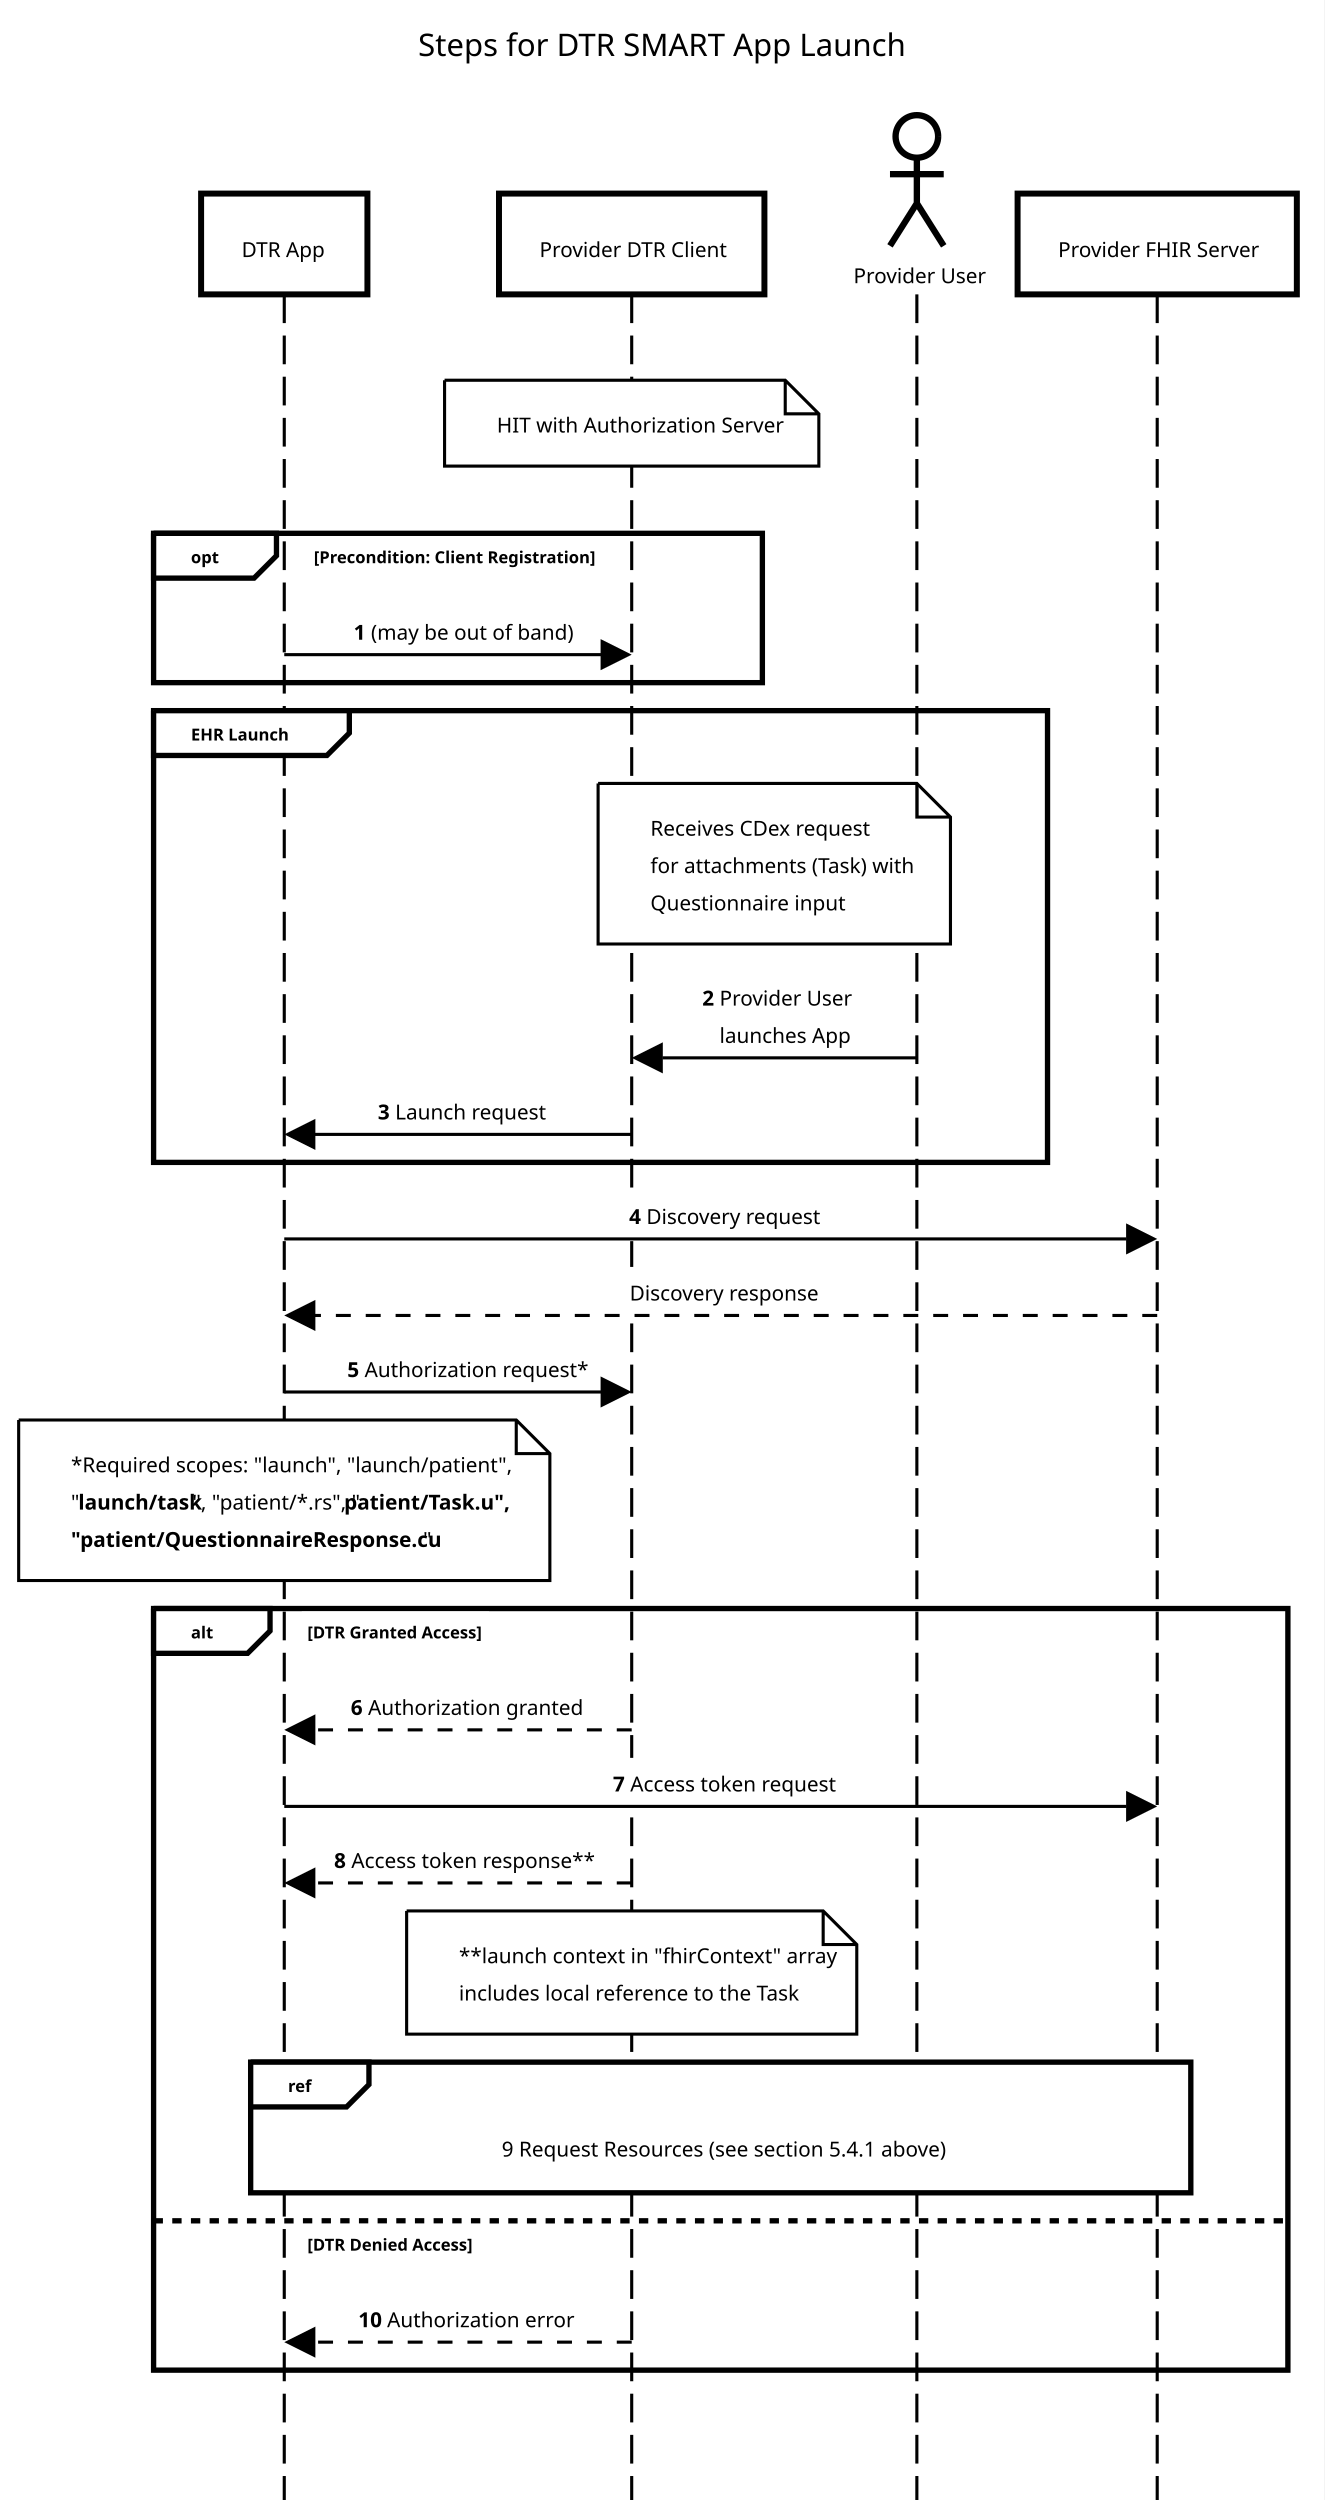
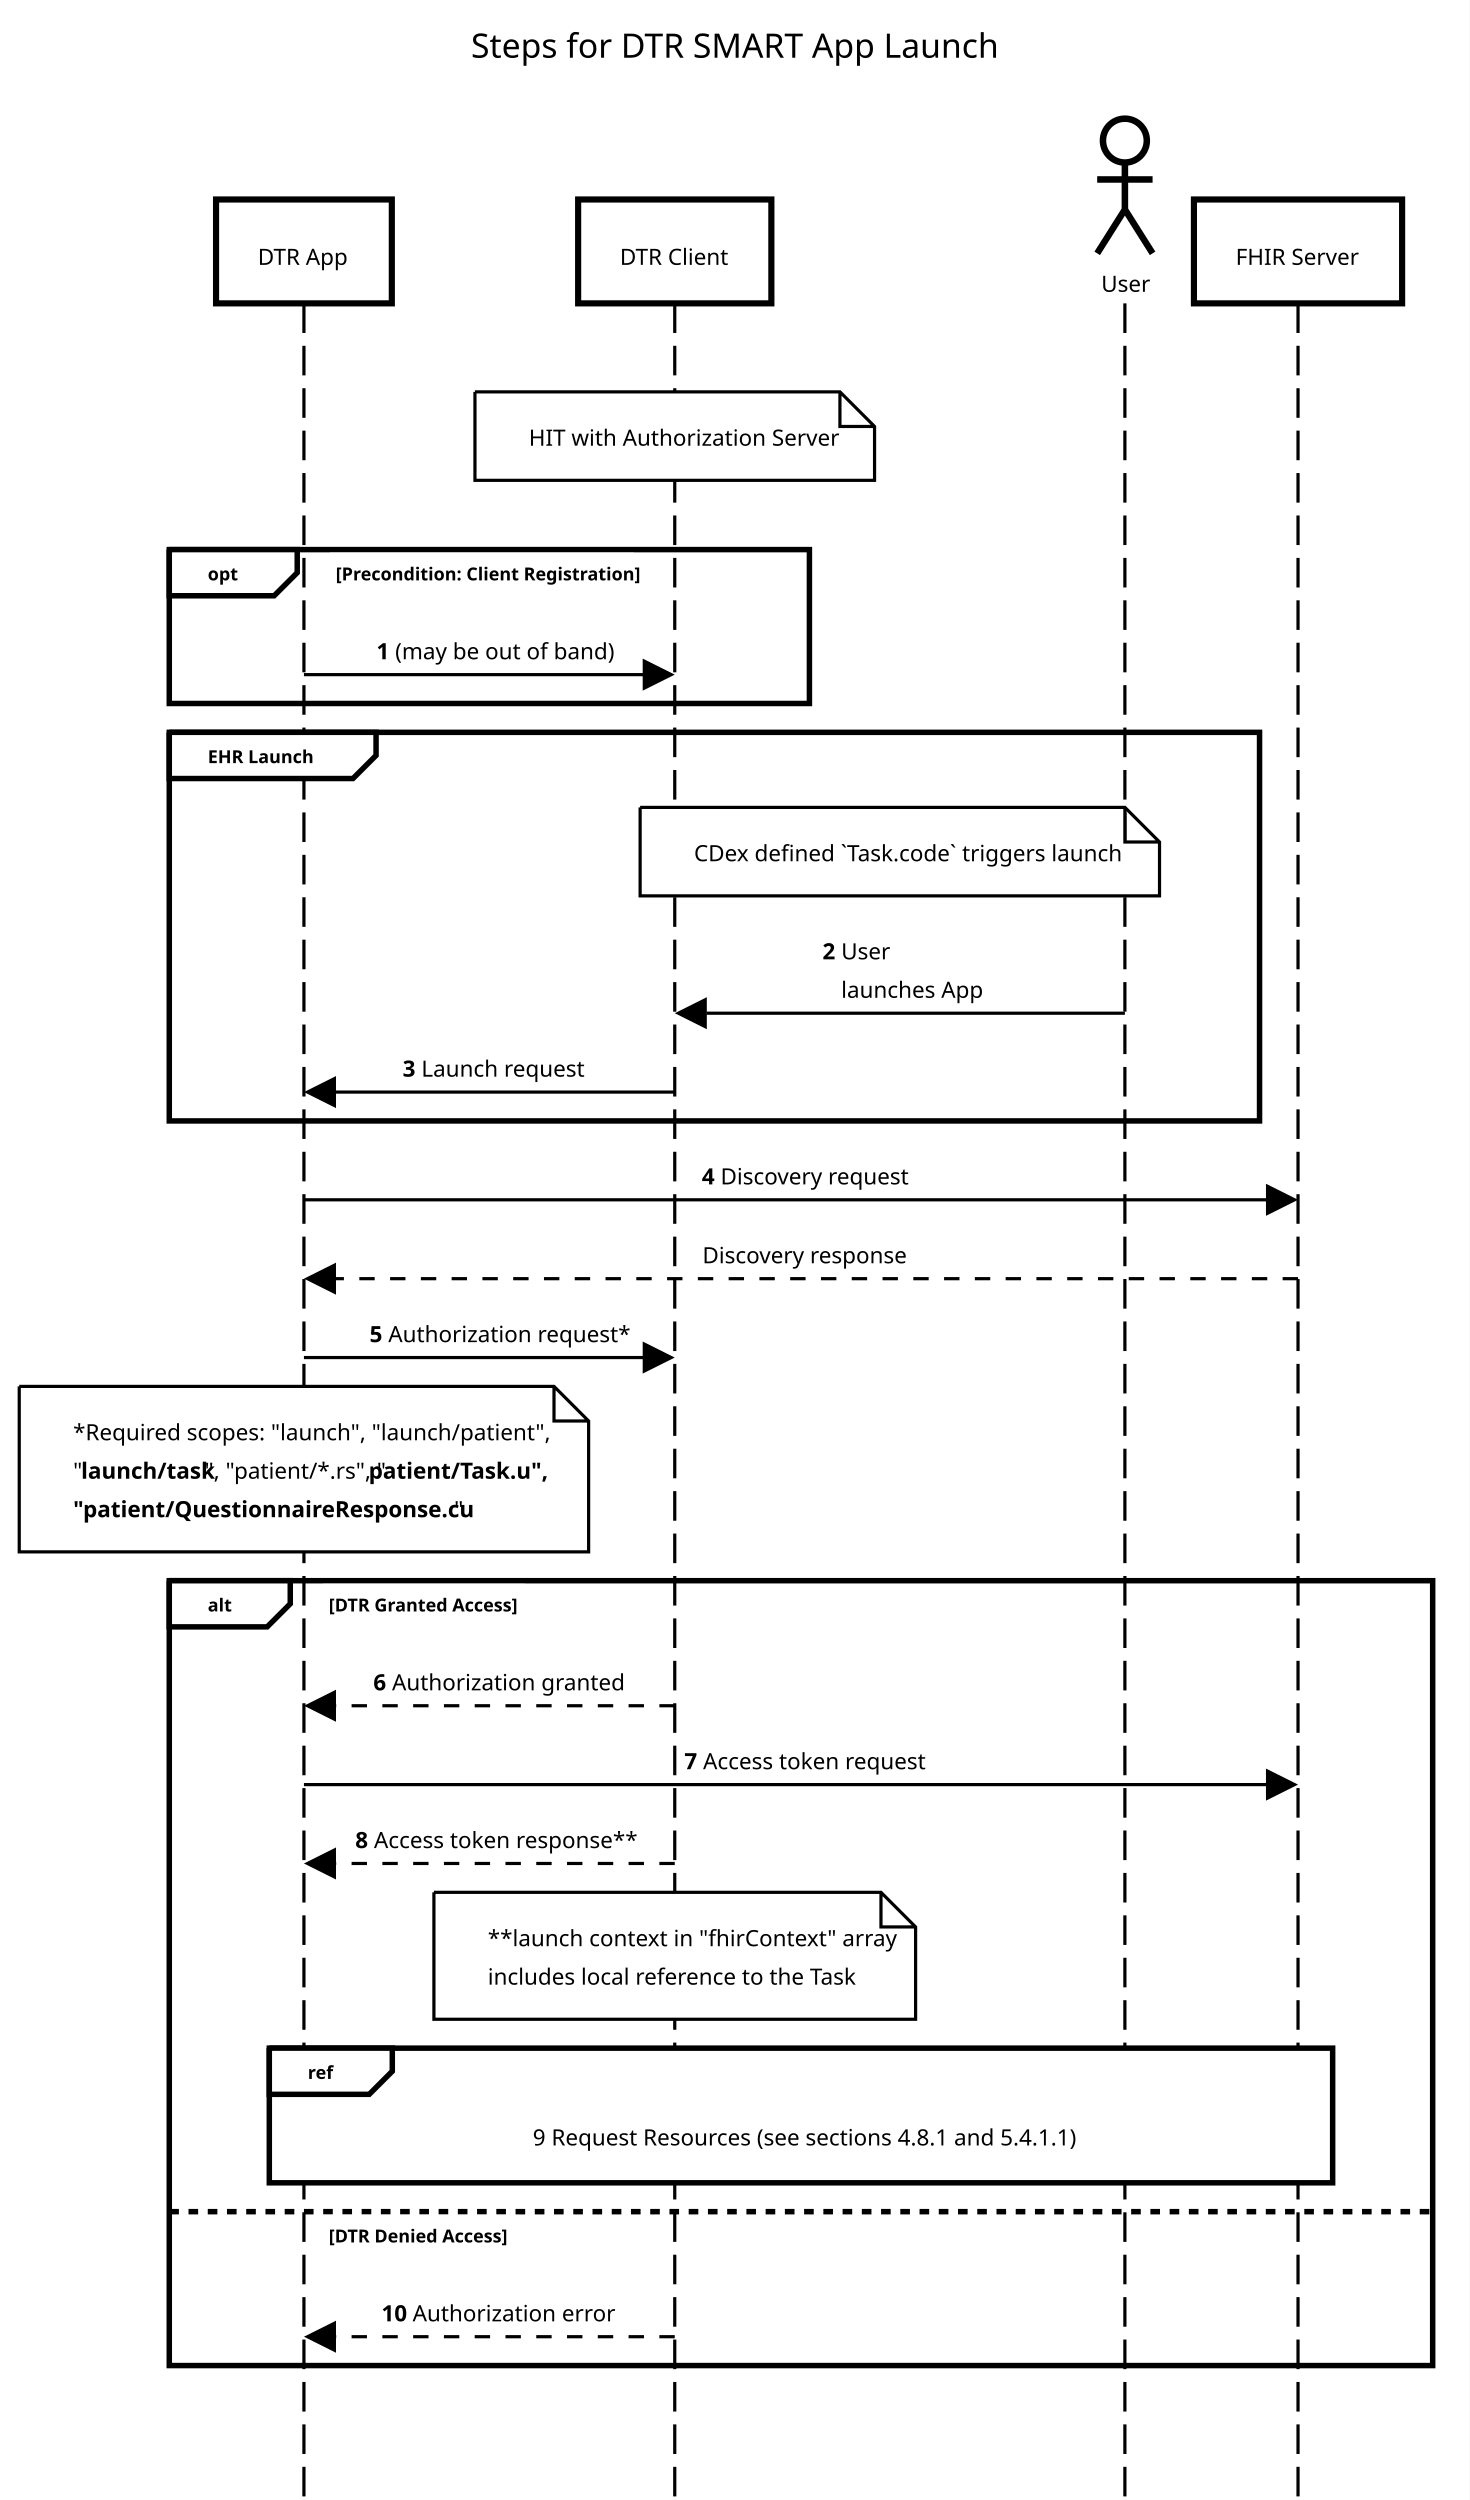
- <svg xmlns="http://www.w3.org/2000/svg" version="1.1" width="936" height="1767">
+ <svg xmlns="http://www.w3.org/2000/svg" version="1.1" width="960" height="1633">
  <defs />
  <g>
    <g />
    <g />
    <g />
    <g />
    <g />
    <g />
    <g />
    <g />
    <g />
    <g />
    <g />
    <g />
    <g />
    <g />
    <g />
    <g />
    <g />
    <g />
    <g />
    <g />
    <g />
    <g />
    <g />
    <g />
    <g />
    <g />
    <g />
    <g />
    <g />
    <g />
    <g />
    <g />
-     <g />
-     <g />
-     <g>
-       <rect fill="white" stroke="none" x="0" y="0" width="936" height="1767" />
-     </g>
-     <g>
-       <text fill="black" stroke="none" font-family="sans-serif" font-size="16.5pt" font-style="normal" font-weight="normal" text-decoration="normal" x="295.511" y="39.581" text-anchor="start" dominant-baseline="alphabetic" xml:space="preserve">Steps for DTR SMART App Launch</text>
-     </g>
-     <g />
-     <g>
-       <path fill="none" stroke="black" paint-order="fill stroke markers" d=" M 200.917 208.067 L 200.917 1767.576" stroke-miterlimit="10" stroke-width="2.199" stroke-dasharray="20.298,8.796" />
-       <path fill="none" stroke="black" paint-order="fill stroke markers" d=" M 446.488 208.067 L 446.488 1767.576" stroke-miterlimit="10" stroke-width="2.199" stroke-dasharray="20.298,8.796" />
-       <path fill="none" stroke="black" paint-order="fill stroke markers" d=" M 648.036 208.067 L 648.036 1767.576" stroke-miterlimit="10" stroke-width="2.199" stroke-dasharray="20.298,8.796" />
-       <path fill="none" stroke="black" paint-order="fill stroke markers" d=" M 817.918 208.067 L 817.918 1767.576" stroke-miterlimit="10" stroke-width="2.199" stroke-dasharray="20.298,8.796" />
+     <g>
+       <rect fill="white" stroke="none" x="0" y="0" width="960" height="1633" />
+     </g>
+     <g>
+       <text fill="black" stroke="none" font-family="sans-serif" font-size="16.5pt" font-style="normal" font-weight="normal" text-decoration="normal" x="307.659" y="37.697" text-anchor="start" dominant-baseline="alphabetic" xml:space="preserve">Steps for DTR SMART App Launch</text>
+     </g>
+     <g />
+     <g>
+       <path fill="none" stroke="black" paint-order="fill stroke markers" d=" M 198.529 198.159 L 198.529 1633.143" stroke-miterlimit="10" stroke-width="2.094" stroke-dasharray="19.332,8.377" />
+       <path fill="none" stroke="black" paint-order="fill stroke markers" d=" M 440.749 198.159 L 440.749 1633.143" stroke-miterlimit="10" stroke-width="2.094" stroke-dasharray="19.332,8.377" />
+       <path fill="none" stroke="black" paint-order="fill stroke markers" d=" M 734.778 198.159 L 734.778 1633.143" stroke-miterlimit="10" stroke-width="2.094" stroke-dasharray="19.332,8.377" />
+       <path fill="none" stroke="black" paint-order="fill stroke markers" d=" M 847.868 198.159 L 847.868 1633.143" stroke-miterlimit="10" stroke-width="2.094" stroke-dasharray="19.332,8.377" />
    </g>
    <g>
      <path fill="none" stroke="none" />
      <g>
-         <path fill="white" stroke="black" paint-order="fill stroke markers" d=" M 142.143 136.82 L 259.69 136.82 L 259.69 208.067 L 142.143 208.067 L 142.143 136.82 Z" stroke-miterlimit="10" stroke-width="4.222" stroke-dasharray="" />
-       </g>
-       <g>
-         <g />
-         <text fill="black" stroke="none" font-family="sans-serif" font-size="11pt" font-style="normal" font-weight="normal" text-decoration="normal" x="170.774" y="181.679" text-anchor="start" dominant-baseline="alphabetic" xml:space="preserve">DTR App</text>
+         <path fill="white" stroke="black" paint-order="fill stroke markers" d=" M 141.119 130.305 L 255.94 130.305 L 255.94 198.159 L 141.119 198.159 L 141.119 130.305 Z" stroke-miterlimit="10" stroke-width="4.021" stroke-dasharray="" />
+       </g>
+       <g>
+         <g />
+         <text fill="black" stroke="none" font-family="sans-serif" font-size="11pt" font-style="normal" font-weight="normal" text-decoration="normal" x="168.386" y="173.027" text-anchor="start" dominant-baseline="alphabetic" xml:space="preserve">DTR App</text>
      </g>
      <path fill="none" stroke="none" />
      <g>
-         <path fill="white" stroke="black" paint-order="fill stroke markers" d=" M 352.685 136.82 L 540.29 136.82 L 540.29 208.067 L 352.685 208.067 L 352.685 136.82 Z" stroke-miterlimit="10" stroke-width="4.222" stroke-dasharray="" />
-       </g>
-       <g>
-         <g />
-         <text fill="black" stroke="none" font-family="sans-serif" font-size="11pt" font-style="normal" font-weight="normal" text-decoration="normal" x="381.316" y="181.679" text-anchor="start" dominant-baseline="alphabetic" xml:space="preserve">Provider DTR Client</text>
-       </g>
-       <g>
-         <path fill="white" stroke="black" paint-order="fill stroke markers" d=" M 663.077 96.447 A 15.041 15.041 0 1 1 663.077 96.432 M 648.036 111.488 L 648.036 143.681 M 629.037 123.098 L 667.035 123.098 M 648.036 143.681 L 629.037 173.763 M 648.036 143.681 L 667.035 173.763" stroke-miterlimit="10" stroke-width="4.486" stroke-dasharray="" />
-       </g>
-       <g>
-         <g />
-         <text fill="black" stroke="none" font-family="sans-serif" font-size="11pt" font-style="normal" font-weight="normal" text-decoration="normal" x="603.23" y="200.15" text-anchor="start" dominant-baseline="alphabetic" xml:space="preserve">Provider User</text>
+         <path fill="white" stroke="black" paint-order="fill stroke markers" d=" M 377.641 130.305 L 503.858 130.305 L 503.858 198.159 L 377.641 198.159 L 377.641 130.305 Z" stroke-miterlimit="10" stroke-width="4.021" stroke-dasharray="" />
+       </g>
+       <g>
+         <g />
+         <text fill="black" stroke="none" font-family="sans-serif" font-size="11pt" font-style="normal" font-weight="normal" text-decoration="normal" x="404.908" y="173.027" text-anchor="start" dominant-baseline="alphabetic" xml:space="preserve">DTR Client</text>
+       </g>
+       <g>
+         <path fill="white" stroke="black" paint-order="fill stroke markers" d=" M 749.103 91.854 A 14.325 14.325 0 1 1 749.103 91.84 M 734.778 106.179 L 734.778 136.839 M 716.684 117.236 L 752.872 117.236 M 734.778 136.839 L 716.684 165.488 M 734.778 136.839 L 752.872 165.488" stroke-miterlimit="10" stroke-width="4.272" stroke-dasharray="" />
+       </g>
+       <g>
+         <g />
+         <text fill="black" stroke="none" font-family="sans-serif" font-size="11pt" font-style="normal" font-weight="normal" text-decoration="normal" x="719.302" y="190.619" text-anchor="start" dominant-baseline="alphabetic" xml:space="preserve">User</text>
      </g>
      <path fill="none" stroke="none" />
      <g>
-         <path fill="white" stroke="black" paint-order="fill stroke markers" d=" M 719.231 136.82 L 916.606 136.82 L 916.606 208.067 L 719.231 208.067 L 719.231 136.82 Z" stroke-miterlimit="10" stroke-width="4.222" stroke-dasharray="" />
-       </g>
-       <g>
-         <g />
-         <text fill="black" stroke="none" font-family="sans-serif" font-size="11pt" font-style="normal" font-weight="normal" text-decoration="normal" x="747.861" y="181.679" text-anchor="start" dominant-baseline="alphabetic" xml:space="preserve">Provider FHIR Server</text>
-       </g>
-     </g>
-     <g>
-       <path fill="white" stroke="black" paint-order="fill stroke markers" d=" M 314.219 268.758 L 555.007 268.758 L 578.756 292.507 L 578.756 329.45 L 314.219 329.45 L 314.219 268.758 M 555.007 268.758 L 555.007 292.507 L 578.756 292.507" stroke-miterlimit="10" stroke-width="2.199" stroke-dasharray="" />
-       <g>
-         <text fill="black" stroke="none" font-family="sans-serif" font-size="11pt" font-style="normal" font-weight="normal" text-decoration="normal" x="351.162" y="305.701" text-anchor="start" dominant-baseline="alphabetic" xml:space="preserve">HIT with Authorization Server</text>
-       </g>
-       <g>
-         <g>
-           <rect fill="white" stroke="none" x="245.993" y="428.403" width="155.418" height="34.304" />
-         </g>
-         <text fill="black" stroke="none" font-family="sans-serif" font-size="11pt" font-style="normal" font-weight="normal" text-decoration="normal" x="262.178" y="452.152" text-anchor="start" dominant-baseline="alphabetic" xml:space="preserve">(may be out of band)</text>
-         <g>
-           <text fill="black" stroke="none" font-family="sans-serif" font-size="11pt" font-style="normal" font-weight="bold" text-decoration="normal" x="249.951" y="452.152" text-anchor="start" dominant-baseline="alphabetic" xml:space="preserve">1 </text>
-         </g>
-       </g>
-       <g>
-         <path fill="none" stroke="black" paint-order="fill stroke markers" d=" M 200.917 462.707 L 424.762 462.707" stroke-miterlimit="10" stroke-width="2.199" stroke-dasharray="" />
-         <g transform="translate(446.4877,462.7072) translate(-446.4877,-462.7072)">
-           <path fill="black" stroke="none" paint-order="stroke fill markers" d=" M 424.498 451.712 L 446.488 462.707 L 424.498 473.702 Z" />
-         </g>
-       </g>
-       <path fill="white" stroke="black" paint-order="fill stroke markers" d=" M 422.739 553.745 L 648.036 553.745 L 671.785 577.493 L 671.785 667.211 L 422.739 667.211 L 422.739 553.745 M 648.036 553.745 L 648.036 577.493 L 671.785 577.493" stroke-miterlimit="10" stroke-width="2.199" stroke-dasharray="" />
-       <g>
-         <text fill="black" stroke="none" font-family="sans-serif" font-size="11pt" font-style="normal" font-weight="normal" text-decoration="normal" x="459.682" y="590.687" text-anchor="start" dominant-baseline="alphabetic" xml:space="preserve">Receives CDex request</text>
-         <text fill="black" stroke="none" font-family="sans-serif" font-size="11pt" font-style="normal" font-weight="normal" text-decoration="normal" x="459.682" y="617.075" text-anchor="start" dominant-baseline="alphabetic" xml:space="preserve">for attachments (Task) with</text>
-         <text fill="black" stroke="none" font-family="sans-serif" font-size="11pt" font-style="normal" font-weight="normal" text-decoration="normal" x="459.682" y="643.463" text-anchor="start" dominant-baseline="alphabetic" xml:space="preserve">Questionnaire input</text>
-       </g>
-       <g>
-         <g>
-           <rect fill="white" stroke="none" x="492.384" y="687.002" width="109.756" height="34.304" />
-         </g>
-         <g>
-           <rect fill="white" stroke="none" x="504.61" y="713.39" width="96.757" height="34.304" />
-         </g>
-         <text fill="black" stroke="none" font-family="sans-serif" font-size="11pt" font-style="normal" font-weight="normal" text-decoration="normal" x="508.568" y="710.751" text-anchor="start" dominant-baseline="alphabetic" xml:space="preserve">Provider User</text>
-         <g>
-           <text fill="black" stroke="none" font-family="sans-serif" font-size="11pt" font-style="normal" font-weight="bold" text-decoration="normal" x="496.342" y="710.751" text-anchor="start" dominant-baseline="alphabetic" xml:space="preserve">2 </text>
-         </g>
-         <text fill="black" stroke="none" font-family="sans-serif" font-size="11pt" font-style="normal" font-weight="normal" text-decoration="normal" x="508.568" y="737.139" text-anchor="start" dominant-baseline="alphabetic" xml:space="preserve">launches App</text>
-       </g>
-       <g>
-         <path fill="none" stroke="black" paint-order="fill stroke markers" d=" M 648.036 747.694 L 468.214 747.694" stroke-miterlimit="10" stroke-width="2.199" stroke-dasharray="" />
-         <g transform="translate(446.4877,747.6937) translate(-446.4877,-747.6937)">
-           <path fill="black" stroke="none" paint-order="stroke fill markers" d=" M 468.477 736.699 L 446.488 747.694 L 468.477 758.689 Z" />
-         </g>
-       </g>
-       <g>
-         <g>
-           <rect fill="white" stroke="none" x="263.098" y="767.484" width="121.209" height="34.304" />
-         </g>
-         <text fill="black" stroke="none" font-family="sans-serif" font-size="11pt" font-style="normal" font-weight="normal" text-decoration="normal" x="279.282" y="791.233" text-anchor="start" dominant-baseline="alphabetic" xml:space="preserve">Launch request</text>
-         <g>
-           <text fill="black" stroke="none" font-family="sans-serif" font-size="11pt" font-style="normal" font-weight="bold" text-decoration="normal" x="267.056" y="791.233" text-anchor="start" dominant-baseline="alphabetic" xml:space="preserve">3 </text>
-         </g>
-       </g>
-       <g>
-         <path fill="none" stroke="black" paint-order="fill stroke markers" d=" M 446.488 801.788 L 222.643 801.788" stroke-miterlimit="10" stroke-width="2.199" stroke-dasharray="" />
-         <g transform="translate(200.9167,801.7883) translate(-200.9167,-801.7883)">
-           <path fill="black" stroke="none" paint-order="stroke fill markers" d=" M 222.906 790.793 L 200.917 801.788 L 222.906 812.783 Z" />
-         </g>
-       </g>
-       <g>
-         <g>
-           <rect fill="white" stroke="none" x="440.685" y="841.37" width="137.465" height="34.304" />
-         </g>
-         <text fill="black" stroke="none" font-family="sans-serif" font-size="11pt" font-style="normal" font-weight="normal" text-decoration="normal" x="456.869" y="865.119" text-anchor="start" dominant-baseline="alphabetic" xml:space="preserve">Discovery request</text>
-         <g>
-           <text fill="black" stroke="none" font-family="sans-serif" font-size="11pt" font-style="normal" font-weight="bold" text-decoration="normal" x="444.643" y="865.119" text-anchor="start" dominant-baseline="alphabetic" xml:space="preserve">4 </text>
-         </g>
-       </g>
-       <g>
-         <path fill="none" stroke="black" paint-order="fill stroke markers" d=" M 200.917 875.674 L 796.193 875.674" stroke-miterlimit="10" stroke-width="2.199" stroke-dasharray="" />
-         <g transform="translate(817.9185,875.6737) translate(-817.9185,-875.6737)">
-           <path fill="black" stroke="none" paint-order="stroke fill markers" d=" M 795.929 864.679 L 817.918 875.674 L 795.929 886.669 Z" />
-         </g>
-       </g>
-       <g>
-         <g>
-           <rect fill="white" stroke="none" x="441.093" y="895.464" width="136.649" height="34.304" />
-         </g>
-         <text fill="black" stroke="none" font-family="sans-serif" font-size="11pt" font-style="normal" font-weight="normal" text-decoration="normal" x="445.051" y="919.213" text-anchor="start" dominant-baseline="alphabetic" xml:space="preserve">Discovery response</text>
-       </g>
-       <g>
-         <path fill="none" stroke="black" paint-order="fill stroke markers" d=" M 817.918 929.768 L 222.643 929.768" stroke-miterlimit="10" stroke-width="2.199" stroke-dasharray="10.555" />
-         <g transform="translate(200.9167,929.7684) translate(-200.9167,-929.7684)">
-           <path fill="black" stroke="none" paint-order="stroke fill markers" d=" M 222.906 918.774 L 200.917 929.768 L 222.906 940.763 Z" />
-         </g>
-       </g>
-       <g>
-         <g>
-           <rect fill="white" stroke="none" x="241.509" y="949.559" width="164.387" height="34.304" />
-         </g>
-         <text fill="black" stroke="none" font-family="sans-serif" font-size="11pt" font-style="normal" font-weight="normal" text-decoration="normal" x="257.693" y="973.308" text-anchor="start" dominant-baseline="alphabetic" xml:space="preserve">Authorization request*</text>
-         <g>
-           <text fill="black" stroke="none" font-family="sans-serif" font-size="11pt" font-style="normal" font-weight="bold" text-decoration="normal" x="245.467" y="973.308" text-anchor="start" dominant-baseline="alphabetic" xml:space="preserve">5 </text>
-         </g>
-       </g>
-       <g>
-         <path fill="none" stroke="black" paint-order="fill stroke markers" d=" M 200.917 983.863 L 424.762 983.863" stroke-miterlimit="10" stroke-width="2.199" stroke-dasharray="" />
-         <g transform="translate(446.4877,983.863) translate(-446.4877,-983.863)">
-           <path fill="black" stroke="none" paint-order="stroke fill markers" d=" M 424.498 972.868 L 446.488 983.863 L 424.498 994.858 Z" />
-         </g>
-       </g>
-       <path fill="white" stroke="black" paint-order="fill stroke markers" d=" M 13.194 1003.654 L 364.891 1003.654 L 388.64 1027.403 L 388.64 1117.121 L 13.194 1117.121 L 13.194 1003.654 M 364.891 1003.654 L 364.891 1027.403 L 388.64 1027.403" stroke-miterlimit="10" stroke-width="2.199" stroke-dasharray="" />
-       <g>
-         <text fill="black" stroke="none" font-family="sans-serif" font-size="11pt" font-style="normal" font-weight="normal" text-decoration="normal" x="50.137" y="1040.596" text-anchor="start" dominant-baseline="alphabetic" xml:space="preserve">*Required scopes: "launch", "launch/patient",</text>
-         <text fill="black" stroke="none" font-family="sans-serif" font-size="11pt" font-style="normal" font-weight="normal" text-decoration="normal" x="50.137" y="1066.984" text-anchor="start" dominant-baseline="alphabetic" xml:space="preserve">"</text>
-         <text fill="black" stroke="none" font-family="sans-serif" font-size="11pt" font-style="normal" font-weight="bold" text-decoration="normal" x="55.341" y="1066.984" text-anchor="start" dominant-baseline="alphabetic" xml:space="preserve">launch/task</text>
-         <text fill="black" stroke="none" font-family="sans-serif" font-size="11pt" font-style="normal" font-weight="normal" text-decoration="normal" x="135.999" y="1066.984" text-anchor="start" dominant-baseline="alphabetic" xml:space="preserve">", "patient/*.rs", "</text>
-         <text fill="black" stroke="none" font-family="sans-serif" font-size="11pt" font-style="normal" font-weight="bold" text-decoration="normal" x="243.186" y="1066.984" text-anchor="start" dominant-baseline="alphabetic" xml:space="preserve">patient/Task.u",</text>
-         <text fill="black" stroke="none" font-family="sans-serif" font-size="11pt" font-style="normal" font-weight="bold" text-decoration="normal" x="50.137" y="1093.372" text-anchor="start" dominant-baseline="alphabetic" xml:space="preserve">"patient/QuestionnaireResponse.cu</text>
-         <text fill="black" stroke="none" font-family="sans-serif" font-size="11pt" font-style="normal" font-weight="normal" text-decoration="normal" x="299.027" y="1093.372" text-anchor="start" dominant-baseline="alphabetic" xml:space="preserve">"</text>
-       </g>
-       <g>
-         <g>
-           <rect fill="white" stroke="none" x="243.95" y="1188.367" width="159.505" height="34.304" />
-         </g>
-         <text fill="black" stroke="none" font-family="sans-serif" font-size="11pt" font-style="normal" font-weight="normal" text-decoration="normal" x="260.134" y="1212.116" text-anchor="start" dominant-baseline="alphabetic" xml:space="preserve">Authorization granted</text>
-         <g>
-           <text fill="black" stroke="none" font-family="sans-serif" font-size="11pt" font-style="normal" font-weight="bold" text-decoration="normal" x="247.908" y="1212.116" text-anchor="start" dominant-baseline="alphabetic" xml:space="preserve">6 </text>
-         </g>
-       </g>
-       <g>
-         <path fill="none" stroke="black" paint-order="fill stroke markers" d=" M 446.488 1222.671 L 222.643 1222.671" stroke-miterlimit="10" stroke-width="2.199" stroke-dasharray="10.555" />
-         <g transform="translate(200.9167,1222.671) translate(-200.9167,-1222.671)">
-           <path fill="black" stroke="none" paint-order="stroke fill markers" d=" M 222.906 1211.676 L 200.917 1222.671 L 222.906 1233.666 Z" />
-         </g>
-       </g>
-       <g>
-         <g>
-           <rect fill="white" stroke="none" x="429.268" y="1242.462" width="160.3" height="34.304" />
-         </g>
-         <text fill="black" stroke="none" font-family="sans-serif" font-size="11pt" font-style="normal" font-weight="normal" text-decoration="normal" x="445.452" y="1266.211" text-anchor="start" dominant-baseline="alphabetic" xml:space="preserve">Access token request</text>
-         <g>
-           <text fill="black" stroke="none" font-family="sans-serif" font-size="11pt" font-style="normal" font-weight="bold" text-decoration="normal" x="433.226" y="1266.211" text-anchor="start" dominant-baseline="alphabetic" xml:space="preserve">7 </text>
-         </g>
-       </g>
-       <g>
-         <path fill="none" stroke="black" paint-order="fill stroke markers" d=" M 200.917 1276.766 L 796.193 1276.766" stroke-miterlimit="10" stroke-width="2.199" stroke-dasharray="" />
-         <g transform="translate(817.9185,1276.766) translate(-817.9185,-1276.766)">
-           <path fill="black" stroke="none" paint-order="stroke fill markers" d=" M 795.929 1265.771 L 817.918 1276.766 L 795.929 1287.761 Z" />
-         </g>
-       </g>
-       <g>
-         <g>
-           <rect fill="white" stroke="none" x="232.142" y="1296.556" width="183.12" height="34.304" />
-         </g>
-         <text fill="black" stroke="none" font-family="sans-serif" font-size="11pt" font-style="normal" font-weight="normal" text-decoration="normal" x="248.326" y="1320.305" text-anchor="start" dominant-baseline="alphabetic" xml:space="preserve">Access token response**</text>
-         <g>
-           <text fill="black" stroke="none" font-family="sans-serif" font-size="11pt" font-style="normal" font-weight="bold" text-decoration="normal" x="236.1" y="1320.305" text-anchor="start" dominant-baseline="alphabetic" xml:space="preserve">8 </text>
-         </g>
-       </g>
-       <g>
-         <path fill="none" stroke="black" paint-order="fill stroke markers" d=" M 446.488 1330.86 L 222.643 1330.86" stroke-miterlimit="10" stroke-width="2.199" stroke-dasharray="10.555" />
-         <g transform="translate(200.9167,1330.86) translate(-200.9167,-1330.86)">
-           <path fill="black" stroke="none" paint-order="stroke fill markers" d=" M 222.906 1319.866 L 200.917 1330.86 L 222.906 1341.855 Z" />
-         </g>
-       </g>
-       <path fill="white" stroke="black" paint-order="fill stroke markers" d=" M 287.408 1350.651 L 581.818 1350.651 L 605.567 1374.4 L 605.567 1437.73 L 287.408 1437.73 L 287.408 1350.651 M 581.818 1350.651 L 581.818 1374.4 L 605.567 1374.4" stroke-miterlimit="10" stroke-width="2.199" stroke-dasharray="" />
-       <g>
-         <text fill="black" stroke="none" font-family="sans-serif" font-size="11pt" font-style="normal" font-weight="normal" text-decoration="normal" x="324.351" y="1387.594" text-anchor="start" dominant-baseline="alphabetic" xml:space="preserve">**launch context in "fhirContext" array</text>
-         <text fill="black" stroke="none" font-family="sans-serif" font-size="11pt" font-style="normal" font-weight="normal" text-decoration="normal" x="324.351" y="1413.981" text-anchor="start" dominant-baseline="alphabetic" xml:space="preserve">includes local reference to the Task</text>
+         <path fill="white" stroke="black" paint-order="fill stroke markers" d=" M 779.874 130.305 L 915.862 130.305 L 915.862 198.159 L 779.874 198.159 L 779.874 130.305 Z" stroke-miterlimit="10" stroke-width="4.021" stroke-dasharray="" />
+       </g>
+       <g>
+         <g />
+         <text fill="black" stroke="none" font-family="sans-serif" font-size="11pt" font-style="normal" font-weight="normal" text-decoration="normal" x="807.141" y="173.027" text-anchor="start" dominant-baseline="alphabetic" xml:space="preserve">FHIR Server</text>
+       </g>
+     </g>
+     <g>
+       <path fill="white" stroke="black" paint-order="fill stroke markers" d=" M 310.24 255.96 L 548.641 255.96 L 571.259 278.578 L 571.259 313.762 L 310.24 313.762 L 310.24 255.96 M 548.641 255.96 L 548.641 278.578 L 571.259 278.578" stroke-miterlimit="10" stroke-width="2.094" stroke-dasharray="" />
+       <g>
+         <text fill="black" stroke="none" font-family="sans-serif" font-size="11pt" font-style="normal" font-weight="normal" text-decoration="normal" x="345.424" y="291.144" text-anchor="start" dominant-baseline="alphabetic" xml:space="preserve">HIT with Authorization Server</text>
+       </g>
+       <g>
+         <g>
+           <rect fill="white" stroke="none" x="242.119" y="408.003" width="155.041" height="32.67" />
+         </g>
+         <text fill="black" stroke="none" font-family="sans-serif" font-size="11pt" font-style="normal" font-weight="normal" text-decoration="normal" x="258.115" y="430.621" text-anchor="start" dominant-baseline="alphabetic" xml:space="preserve">(may be out of band)</text>
+         <g>
+           <text fill="black" stroke="none" font-family="sans-serif" font-size="11pt" font-style="normal" font-weight="bold" text-decoration="normal" x="245.888" y="430.621" text-anchor="start" dominant-baseline="alphabetic" xml:space="preserve">1 </text>
+         </g>
+       </g>
+       <g>
+         <path fill="none" stroke="black" paint-order="fill stroke markers" d=" M 198.529 440.674 L 420.058 440.674" stroke-miterlimit="10" stroke-width="2.094" stroke-dasharray="" />
+         <g transform="translate(440.7494,440.6735) translate(-440.7494,-440.6735)">
+           <path fill="black" stroke="none" paint-order="stroke fill markers" d=" M 419.807 430.202 L 440.749 440.674 L 419.807 451.145 Z" />
+         </g>
+       </g>
+       <path fill="white" stroke="black" paint-order="fill stroke markers" d=" M 418.131 527.376 L 734.778 527.376 L 757.396 549.994 L 757.396 585.177 L 418.131 585.177 L 418.131 527.376 M 734.778 527.376 L 734.778 549.994 L 757.396 549.994" stroke-miterlimit="10" stroke-width="2.094" stroke-dasharray="" />
+       <g>
+         <text fill="black" stroke="none" font-family="sans-serif" font-size="11pt" font-style="normal" font-weight="normal" text-decoration="normal" x="453.315" y="562.559" text-anchor="start" dominant-baseline="alphabetic" xml:space="preserve">CDex defined `Task.code` triggers launch</text>
+       </g>
+       <g>
+         <g>
+           <rect fill="white" stroke="none" x="533.461" y="604.026" width="50.718" height="32.67" />
+         </g>
+         <g>
+           <rect fill="white" stroke="none" x="545.687" y="629.157" width="96.38" height="32.67" />
+         </g>
+         <text fill="black" stroke="none" font-family="sans-serif" font-size="11pt" font-style="normal" font-weight="normal" text-decoration="normal" x="549.457" y="626.644" text-anchor="start" dominant-baseline="alphabetic" xml:space="preserve">User</text>
+         <g>
+           <text fill="black" stroke="none" font-family="sans-serif" font-size="11pt" font-style="normal" font-weight="bold" text-decoration="normal" x="537.23" y="626.644" text-anchor="start" dominant-baseline="alphabetic" xml:space="preserve">2 </text>
+         </g>
+         <text fill="black" stroke="none" font-family="sans-serif" font-size="11pt" font-style="normal" font-weight="normal" text-decoration="normal" x="549.457" y="651.775" text-anchor="start" dominant-baseline="alphabetic" xml:space="preserve">launches App</text>
+       </g>
+       <g>
+         <path fill="none" stroke="black" paint-order="fill stroke markers" d=" M 734.778 661.827 L 461.441 661.827" stroke-miterlimit="10" stroke-width="2.094" stroke-dasharray="" />
+         <g transform="translate(440.7494,661.827) translate(-440.7494,-661.827)">
+           <path fill="black" stroke="none" paint-order="stroke fill markers" d=" M 461.692 651.356 L 440.749 661.827 L 461.692 672.298 Z" />
+         </g>
+       </g>
+       <g>
+         <g>
+           <rect fill="white" stroke="none" x="259.223" y="680.675" width="120.832" height="32.67" />
+         </g>
+         <text fill="black" stroke="none" font-family="sans-serif" font-size="11pt" font-style="normal" font-weight="normal" text-decoration="normal" x="275.219" y="703.293" text-anchor="start" dominant-baseline="alphabetic" xml:space="preserve">Launch request</text>
+         <g>
+           <text fill="black" stroke="none" font-family="sans-serif" font-size="11pt" font-style="normal" font-weight="bold" text-decoration="normal" x="262.993" y="703.293" text-anchor="start" dominant-baseline="alphabetic" xml:space="preserve">3 </text>
+         </g>
+       </g>
+       <g>
+         <path fill="none" stroke="black" paint-order="fill stroke markers" d=" M 440.749 713.346 L 219.221 713.346" stroke-miterlimit="10" stroke-width="2.094" stroke-dasharray="" />
+         <g transform="translate(198.5293,713.3458) translate(-198.5293,-713.3458)">
+           <path fill="black" stroke="none" paint-order="stroke fill markers" d=" M 219.472 702.874 L 198.529 713.346 L 219.472 723.817 Z" />
+         </g>
+       </g>
+       <g>
+         <g>
+           <rect fill="white" stroke="none" x="454.654" y="751.042" width="137.088" height="32.67" />
+         </g>
+         <text fill="black" stroke="none" font-family="sans-serif" font-size="11pt" font-style="normal" font-weight="normal" text-decoration="normal" x="470.65" y="773.66" text-anchor="start" dominant-baseline="alphabetic" xml:space="preserve">Discovery request</text>
+         <g>
+           <text fill="black" stroke="none" font-family="sans-serif" font-size="11pt" font-style="normal" font-weight="bold" text-decoration="normal" x="458.424" y="773.66" text-anchor="start" dominant-baseline="alphabetic" xml:space="preserve">4 </text>
+         </g>
+       </g>
+       <g>
+         <path fill="none" stroke="black" paint-order="fill stroke markers" d=" M 198.529 783.713 L 827.177 783.713" stroke-miterlimit="10" stroke-width="2.094" stroke-dasharray="" />
+         <g transform="translate(847.8679,783.7128) translate(-847.8679,-783.7128)">
+           <path fill="black" stroke="none" paint-order="stroke fill markers" d=" M 826.925 773.242 L 847.868 783.713 L 826.925 794.184 Z" />
+         </g>
+       </g>
+       <g>
+         <g>
+           <rect fill="white" stroke="none" x="455.062" y="802.561" width="136.272" height="32.67" />
+         </g>
+         <text fill="black" stroke="none" font-family="sans-serif" font-size="11pt" font-style="normal" font-weight="normal" text-decoration="normal" x="458.832" y="825.179" text-anchor="start" dominant-baseline="alphabetic" xml:space="preserve">Discovery response</text>
+       </g>
+       <g>
+         <path fill="none" stroke="black" paint-order="fill stroke markers" d=" M 847.868 835.232 L 219.221 835.232" stroke-miterlimit="10" stroke-width="2.094" stroke-dasharray="10.052" />
+         <g transform="translate(198.5293,835.2315) translate(-198.5293,-835.2315)">
+           <path fill="black" stroke="none" paint-order="stroke fill markers" d=" M 219.472 824.76 L 198.529 835.232 L 219.472 845.703 Z" />
+         </g>
+       </g>
+       <g>
+         <g>
+           <rect fill="white" stroke="none" x="237.634" y="854.08" width="164.01" height="32.67" />
+         </g>
+         <text fill="black" stroke="none" font-family="sans-serif" font-size="11pt" font-style="normal" font-weight="normal" text-decoration="normal" x="253.63" y="876.698" text-anchor="start" dominant-baseline="alphabetic" xml:space="preserve">Authorization request*</text>
+         <g>
+           <text fill="black" stroke="none" font-family="sans-serif" font-size="11pt" font-style="normal" font-weight="bold" text-decoration="normal" x="241.404" y="876.698" text-anchor="start" dominant-baseline="alphabetic" xml:space="preserve">5 </text>
+         </g>
+       </g>
+       <g>
+         <path fill="none" stroke="black" paint-order="fill stroke markers" d=" M 198.529 886.75 L 420.058 886.75" stroke-miterlimit="10" stroke-width="2.094" stroke-dasharray="" />
+         <g transform="translate(440.7494,886.7502) translate(-440.7494,-886.7502)">
+           <path fill="black" stroke="none" paint-order="stroke fill markers" d=" M 419.807 876.279 L 440.749 886.75 L 419.807 897.222 Z" />
+         </g>
+       </g>
+       <path fill="white" stroke="black" paint-order="fill stroke markers" d=" M 12.566 905.599 L 361.875 905.599 L 384.493 928.217 L 384.493 1013.662 L 12.566 1013.662 L 12.566 905.599 M 361.875 905.599 L 361.875 928.217 L 384.493 928.217" stroke-miterlimit="10" stroke-width="2.094" stroke-dasharray="" />
+       <g>
+         <text fill="black" stroke="none" font-family="sans-serif" font-size="11pt" font-style="normal" font-weight="normal" text-decoration="normal" x="47.749" y="940.782" text-anchor="start" dominant-baseline="alphabetic" xml:space="preserve">*Required scopes: "launch", "launch/patient",</text>
+         <text fill="black" stroke="none" font-family="sans-serif" font-size="11pt" font-style="normal" font-weight="normal" text-decoration="normal" x="47.749" y="965.913" text-anchor="start" dominant-baseline="alphabetic" xml:space="preserve">"</text>
+         <text fill="black" stroke="none" font-family="sans-serif" font-size="11pt" font-style="normal" font-weight="bold" text-decoration="normal" x="52.953" y="965.913" text-anchor="start" dominant-baseline="alphabetic" xml:space="preserve">launch/task</text>
+         <text fill="black" stroke="none" font-family="sans-serif" font-size="11pt" font-style="normal" font-weight="normal" text-decoration="normal" x="133.612" y="965.913" text-anchor="start" dominant-baseline="alphabetic" xml:space="preserve">", "patient/*.rs", "</text>
+         <text fill="black" stroke="none" font-family="sans-serif" font-size="11pt" font-style="normal" font-weight="bold" text-decoration="normal" x="240.798" y="965.913" text-anchor="start" dominant-baseline="alphabetic" xml:space="preserve">patient/Task.u",</text>
+         <text fill="black" stroke="none" font-family="sans-serif" font-size="11pt" font-style="normal" font-weight="bold" text-decoration="normal" x="47.749" y="991.044" text-anchor="start" dominant-baseline="alphabetic" xml:space="preserve">"patient/QuestionnaireResponse.cu</text>
+         <text fill="black" stroke="none" font-family="sans-serif" font-size="11pt" font-style="normal" font-weight="normal" text-decoration="normal" x="296.64" y="991.044" text-anchor="start" dominant-baseline="alphabetic" xml:space="preserve">"</text>
+       </g>
+       <g>
+         <g>
+           <rect fill="white" stroke="none" x="240.075" y="1081.516" width="159.128" height="32.67" />
+         </g>
+         <text fill="black" stroke="none" font-family="sans-serif" font-size="11pt" font-style="normal" font-weight="normal" text-decoration="normal" x="256.071" y="1104.134" text-anchor="start" dominant-baseline="alphabetic" xml:space="preserve">Authorization granted</text>
+         <g>
+           <text fill="black" stroke="none" font-family="sans-serif" font-size="11pt" font-style="normal" font-weight="bold" text-decoration="normal" x="243.845" y="1104.134" text-anchor="start" dominant-baseline="alphabetic" xml:space="preserve">6 </text>
+         </g>
+       </g>
+       <g>
+         <path fill="none" stroke="black" paint-order="fill stroke markers" d=" M 440.749 1114.187 L 219.221 1114.187" stroke-miterlimit="10" stroke-width="2.094" stroke-dasharray="10.052" />
+         <g transform="translate(198.5293,1114.187) translate(-198.5293,-1114.187)">
+           <path fill="black" stroke="none" paint-order="stroke fill markers" d=" M 219.472 1103.715 L 198.529 1114.187 L 219.472 1124.658 Z" />
+         </g>
+       </g>
+       <g>
+         <g>
+           <rect fill="white" stroke="none" x="443.237" y="1133.035" width="159.923" height="32.67" />
+         </g>
+         <text fill="black" stroke="none" font-family="sans-serif" font-size="11pt" font-style="normal" font-weight="normal" text-decoration="normal" x="459.233" y="1155.653" text-anchor="start" dominant-baseline="alphabetic" xml:space="preserve">Access token request</text>
+         <g>
+           <text fill="black" stroke="none" font-family="sans-serif" font-size="11pt" font-style="normal" font-weight="bold" text-decoration="normal" x="447.007" y="1155.653" text-anchor="start" dominant-baseline="alphabetic" xml:space="preserve">7 </text>
+         </g>
+       </g>
+       <g>
+         <path fill="none" stroke="black" paint-order="fill stroke markers" d=" M 198.529 1165.705 L 827.177 1165.705" stroke-miterlimit="10" stroke-width="2.094" stroke-dasharray="" />
+         <g transform="translate(847.8679,1165.705) translate(-847.8679,-1165.705)">
+           <path fill="black" stroke="none" paint-order="stroke fill markers" d=" M 826.925 1155.234 L 847.868 1165.705 L 826.925 1176.177 Z" />
+         </g>
+       </g>
+       <g>
+         <g>
+           <rect fill="white" stroke="none" x="228.268" y="1184.554" width="182.743" height="32.67" />
+         </g>
+         <text fill="black" stroke="none" font-family="sans-serif" font-size="11pt" font-style="normal" font-weight="normal" text-decoration="normal" x="244.264" y="1207.172" text-anchor="start" dominant-baseline="alphabetic" xml:space="preserve">Access token response**</text>
+         <g>
+           <text fill="black" stroke="none" font-family="sans-serif" font-size="11pt" font-style="normal" font-weight="bold" text-decoration="normal" x="232.037" y="1207.172" text-anchor="start" dominant-baseline="alphabetic" xml:space="preserve">8 </text>
+         </g>
+       </g>
+       <g>
+         <path fill="none" stroke="black" paint-order="fill stroke markers" d=" M 440.749 1217.224 L 219.221 1217.224" stroke-miterlimit="10" stroke-width="2.094" stroke-dasharray="10.052" />
+         <g transform="translate(198.5293,1217.224) translate(-198.5293,-1217.224)">
+           <path fill="black" stroke="none" paint-order="stroke fill markers" d=" M 219.472 1206.753 L 198.529 1217.224 L 219.472 1227.695 Z" />
+         </g>
+       </g>
+       <path fill="white" stroke="black" paint-order="fill stroke markers" d=" M 283.429 1236.072 L 575.452 1236.072 L 598.07 1258.69 L 598.07 1319.005 L 283.429 1319.005 L 283.429 1236.072 M 575.452 1236.072 L 575.452 1258.69 L 598.07 1258.69" stroke-miterlimit="10" stroke-width="2.094" stroke-dasharray="" />
+       <g>
+         <text fill="black" stroke="none" font-family="sans-serif" font-size="11pt" font-style="normal" font-weight="normal" text-decoration="normal" x="318.613" y="1271.256" text-anchor="start" dominant-baseline="alphabetic" xml:space="preserve">**launch context in "fhirContext" array</text>
+         <text fill="black" stroke="none" font-family="sans-serif" font-size="11pt" font-style="normal" font-weight="normal" text-decoration="normal" x="318.613" y="1296.387" text-anchor="start" dominant-baseline="alphabetic" xml:space="preserve">includes local reference to the Task</text>
      </g>
      <path fill="none" stroke="none" />
      <g>
        <g />
-         <path fill="white" stroke="black" paint-order="fill stroke markers" d=" M 177.168 1457.521 L 841.667 1457.521 L 841.667 1549.878 L 177.168 1549.878 L 177.168 1457.521 Z" stroke-miterlimit="10" stroke-width="3.77" stroke-dasharray="" />
-         <path fill="white" stroke="black" paint-order="fill stroke markers" d=" M 177.168 1457.521 L 177.168 1489.186 L 244.938 1489.186 L 260.77 1473.354 L 260.77 1457.521 L 177.168 1457.521" stroke-miterlimit="10" stroke-width="3.77" stroke-dasharray="" />
-         <text fill="black" stroke="none" font-family="sans-serif" font-size="8.8pt" font-style="normal" font-weight="bold" text-decoration="normal" x="203.555" y="1478.631" text-anchor="start" dominant-baseline="alphabetic" xml:space="preserve">ref</text>
-       </g>
-       <g>
-         <text fill="black" stroke="none" font-family="sans-serif" font-size="11pt" font-style="normal" font-weight="normal" text-decoration="normal" x="354.586" y="1524.244" text-anchor="start" dominant-baseline="alphabetic" xml:space="preserve">9 Request Resources (see section 5.4.1 above)</text>
-       </g>
-       <g>
-         <g>
-           <rect fill="white" stroke="none" x="249.257" y="1621.124" width="148.89" height="34.304" />
-         </g>
-         <text fill="black" stroke="none" font-family="sans-serif" font-size="11pt" font-style="normal" font-weight="normal" text-decoration="normal" x="273.595" y="1644.873" text-anchor="start" dominant-baseline="alphabetic" xml:space="preserve">Authorization error</text>
-         <g>
-           <text fill="black" stroke="none" font-family="sans-serif" font-size="11pt" font-style="normal" font-weight="bold" text-decoration="normal" x="253.215" y="1644.873" text-anchor="start" dominant-baseline="alphabetic" xml:space="preserve">10 </text>
-         </g>
-       </g>
-       <g>
-         <path fill="none" stroke="black" paint-order="fill stroke markers" d=" M 446.488 1655.428 L 222.643 1655.428" stroke-miterlimit="10" stroke-width="2.199" stroke-dasharray="10.555" />
-         <g transform="translate(200.9167,1655.428) translate(-200.9167,-1655.428)">
-           <path fill="black" stroke="none" paint-order="stroke fill markers" d=" M 222.906 1644.434 L 200.917 1655.428 L 222.906 1666.423 Z" />
-         </g>
-       </g>
-       <g>
-         <g />
-         <path fill="none" stroke="black" paint-order="fill stroke markers" d=" M 108.56 376.947 L 538.844 376.947 L 538.844 482.498 L 108.56 482.498 L 108.56 376.947 Z" stroke-miterlimit="10" stroke-width="3.77" stroke-dasharray="" />
-         <path fill="white" stroke="black" paint-order="fill stroke markers" d=" M 108.56 376.947 L 108.56 408.613 L 179.572 408.613 L 195.404 392.78 L 195.404 376.947 L 108.56 376.947" stroke-miterlimit="10" stroke-width="3.77" stroke-dasharray="" />
-         <text fill="black" stroke="none" font-family="sans-serif" font-size="8.8pt" font-style="normal" font-weight="bold" text-decoration="normal" x="134.948" y="398.057" text-anchor="start" dominant-baseline="alphabetic" xml:space="preserve">opt</text>
-         <g>
-           <rect fill="white" stroke="none" x="217.834" y="379.058" width="198.855" height="27.443" />
-         </g>
-         <text fill="black" stroke="none" font-family="sans-serif" font-size="8.8pt" font-style="normal" font-weight="bold" text-decoration="normal" x="221.792" y="398.057" text-anchor="start" dominant-baseline="alphabetic" xml:space="preserve">[Precondition: Client Registration]</text>
-       </g>
-       <g>
-         <g />
-         <path fill="none" stroke="black" paint-order="fill stroke markers" d=" M 108.56 502.289 L 740.393 502.289 L 740.393 821.579 L 108.56 821.579 L 108.56 502.289 Z" stroke-miterlimit="10" stroke-width="3.77" stroke-dasharray="" />
-         <path fill="white" stroke="black" paint-order="fill stroke markers" d=" M 108.56 502.289 L 108.56 533.954 L 231.068 533.954 L 246.901 518.121 L 246.901 502.289 L 108.56 502.289" stroke-miterlimit="10" stroke-width="3.77" stroke-dasharray="" />
-         <text fill="black" stroke="none" font-family="sans-serif" font-size="8.8pt" font-style="normal" font-weight="bold" text-decoration="normal" x="134.948" y="523.399" text-anchor="start" dominant-baseline="alphabetic" xml:space="preserve">EHR Launch</text>
-       </g>
-       <g>
-         <g />
-         <path fill="none" stroke="black" paint-order="fill stroke markers" d=" M 108.56 1136.911 L 910.275 1136.911 L 910.275 1675.219 L 108.56 1675.219 L 108.56 1136.911 Z" stroke-miterlimit="10" stroke-width="3.77" stroke-dasharray="" />
-         <path fill="white" stroke="black" paint-order="fill stroke markers" d=" M 108.56 1136.911 L 108.56 1168.576 L 175.024 1168.576 L 190.857 1152.744 L 190.857 1136.911 L 108.56 1136.911" stroke-miterlimit="10" stroke-width="3.77" stroke-dasharray="" />
-         <text fill="black" stroke="none" font-family="sans-serif" font-size="8.8pt" font-style="normal" font-weight="bold" text-decoration="normal" x="134.948" y="1158.021" text-anchor="start" dominant-baseline="alphabetic" xml:space="preserve">alt</text>
-         <g>
-           <rect fill="white" stroke="none" x="213.286" y="1139.022" width="132.416" height="27.443" />
-         </g>
-         <text fill="black" stroke="none" font-family="sans-serif" font-size="8.8pt" font-style="normal" font-weight="bold" text-decoration="normal" x="217.244" y="1158.021" text-anchor="start" dominant-baseline="alphabetic" xml:space="preserve">[DTR Granted Access]</text>
-         <g>
-           <path fill="none" stroke="black" paint-order="fill stroke markers" d=" M 108.56 1569.669 L 910.275 1569.669" stroke-miterlimit="10" stroke-width="3.77" stroke-dasharray="6.597" />
-         </g>
-         <g />
-         <g>
-           <rect fill="white" stroke="none" x="213.286" y="1571.78" width="126.551" height="27.443" />
-         </g>
-         <text fill="black" stroke="none" font-family="sans-serif" font-size="8.8pt" font-style="normal" font-weight="bold" text-decoration="normal" x="217.244" y="1590.779" text-anchor="start" dominant-baseline="alphabetic" xml:space="preserve">[DTR Denied Access]</text>
+         <path fill="white" stroke="black" paint-order="fill stroke markers" d=" M 175.911 1337.853 L 870.486 1337.853 L 870.486 1425.812 L 175.911 1425.812 L 175.911 1337.853 Z" stroke-miterlimit="10" stroke-width="3.59" stroke-dasharray="" />
+         <path fill="white" stroke="black" paint-order="fill stroke markers" d=" M 175.911 1337.853 L 175.911 1368.01 L 241.168 1368.01 L 256.247 1352.932 L 256.247 1337.853 L 175.911 1337.853" stroke-miterlimit="10" stroke-width="3.59" stroke-dasharray="" />
+         <text fill="black" stroke="none" font-family="sans-serif" font-size="8.8pt" font-style="normal" font-weight="bold" text-decoration="normal" x="201.042" y="1357.958" text-anchor="start" dominant-baseline="alphabetic" xml:space="preserve">ref</text>
+       </g>
+       <g>
+         <text fill="black" stroke="none" font-family="sans-serif" font-size="11pt" font-style="normal" font-weight="normal" text-decoration="normal" x="347.991" y="1401.399" text-anchor="start" dominant-baseline="alphabetic" xml:space="preserve">9 Request Resources (see sections 4.8.1 and 5.4.1.1)</text>
+       </g>
+       <g>
+         <g>
+           <rect fill="white" stroke="none" x="245.383" y="1493.666" width="148.513" height="32.67" />
+         </g>
+         <text fill="black" stroke="none" font-family="sans-serif" font-size="11pt" font-style="normal" font-weight="normal" text-decoration="normal" x="269.532" y="1516.284" text-anchor="start" dominant-baseline="alphabetic" xml:space="preserve">Authorization error</text>
+         <g>
+           <text fill="black" stroke="none" font-family="sans-serif" font-size="11pt" font-style="normal" font-weight="bold" text-decoration="normal" x="249.153" y="1516.284" text-anchor="start" dominant-baseline="alphabetic" xml:space="preserve">10 </text>
+         </g>
+       </g>
+       <g>
+         <path fill="none" stroke="black" paint-order="fill stroke markers" d=" M 440.749 1526.336 L 219.221 1526.336" stroke-miterlimit="10" stroke-width="2.094" stroke-dasharray="10.052" />
+         <g transform="translate(198.5293,1526.336) translate(-198.5293,-1526.336)">
+           <path fill="black" stroke="none" paint-order="stroke fill markers" d=" M 219.472 1515.865 L 198.529 1526.336 L 219.472 1536.808 Z" />
+         </g>
+       </g>
+       <g>
+         <g />
+         <path fill="none" stroke="black" paint-order="fill stroke markers" d=" M 110.57 358.998 L 528.708 358.998 L 528.708 459.522 L 110.57 459.522 L 110.57 358.998 Z" stroke-miterlimit="10" stroke-width="3.59" stroke-dasharray="" />
+         <path fill="white" stroke="black" paint-order="fill stroke markers" d=" M 110.57 358.998 L 110.57 389.155 L 179.069 389.155 L 194.148 374.076 L 194.148 358.998 L 110.57 358.998" stroke-miterlimit="10" stroke-width="3.59" stroke-dasharray="" />
+         <text fill="black" stroke="none" font-family="sans-serif" font-size="8.8pt" font-style="normal" font-weight="bold" text-decoration="normal" x="135.702" y="379.102" text-anchor="start" dominant-baseline="alphabetic" xml:space="preserve">opt</text>
+         <g>
+           <rect fill="white" stroke="none" x="215.509" y="361.008" width="198.478" height="26.136" />
+         </g>
+         <text fill="black" stroke="none" font-family="sans-serif" font-size="8.8pt" font-style="normal" font-weight="bold" text-decoration="normal" x="219.279" y="379.102" text-anchor="start" dominant-baseline="alphabetic" xml:space="preserve">[Precondition: Client Registration]</text>
+       </g>
+       <g>
+         <g />
+         <path fill="none" stroke="black" paint-order="fill stroke markers" d=" M 110.57 478.37 L 822.737 478.37 L 822.737 732.194 L 110.57 732.194 L 110.57 478.37 Z" stroke-miterlimit="10" stroke-width="3.59" stroke-dasharray="" />
+         <path fill="white" stroke="black" paint-order="fill stroke markers" d=" M 110.57 478.37 L 110.57 508.527 L 230.565 508.527 L 245.644 493.449 L 245.644 478.37 L 110.57 478.37" stroke-miterlimit="10" stroke-width="3.59" stroke-dasharray="" />
+         <text fill="black" stroke="none" font-family="sans-serif" font-size="8.8pt" font-style="normal" font-weight="bold" text-decoration="normal" x="135.702" y="498.475" text-anchor="start" dominant-baseline="alphabetic" xml:space="preserve">EHR Launch</text>
+       </g>
+       <g>
+         <g />
+         <path fill="none" stroke="black" paint-order="fill stroke markers" d=" M 110.57 1032.511 L 935.827 1032.511 L 935.827 1545.185 L 110.57 1545.185 L 110.57 1032.511 Z" stroke-miterlimit="10" stroke-width="3.59" stroke-dasharray="" />
+         <path fill="white" stroke="black" paint-order="fill stroke markers" d=" M 110.57 1032.511 L 110.57 1062.668 L 174.521 1062.668 L 189.6 1047.589 L 189.6 1032.511 L 110.57 1032.511" stroke-miterlimit="10" stroke-width="3.59" stroke-dasharray="" />
+         <text fill="black" stroke="none" font-family="sans-serif" font-size="8.8pt" font-style="normal" font-weight="bold" text-decoration="normal" x="135.702" y="1052.615" text-anchor="start" dominant-baseline="alphabetic" xml:space="preserve">alt</text>
+         <g>
+           <rect fill="white" stroke="none" x="210.962" y="1034.521" width="132.039" height="26.136" />
+         </g>
+         <text fill="black" stroke="none" font-family="sans-serif" font-size="8.8pt" font-style="normal" font-weight="bold" text-decoration="normal" x="214.731" y="1052.615" text-anchor="start" dominant-baseline="alphabetic" xml:space="preserve">[DTR Granted Access]</text>
+         <g>
+           <path fill="none" stroke="black" paint-order="fill stroke markers" d=" M 110.57 1444.66 L 935.827 1444.66" stroke-miterlimit="10" stroke-width="3.59" stroke-dasharray="6.283" />
+         </g>
+         <g />
+         <g>
+           <rect fill="white" stroke="none" x="210.962" y="1446.671" width="126.174" height="26.136" />
+         </g>
+         <text fill="black" stroke="none" font-family="sans-serif" font-size="8.8pt" font-style="normal" font-weight="bold" text-decoration="normal" x="214.731" y="1464.765" text-anchor="start" dominant-baseline="alphabetic" xml:space="preserve">[DTR Denied Access]</text>
      </g>
      <g />
    </g>
    <g />
    <g />
    <g />
    <g />
  </g>
</svg>
